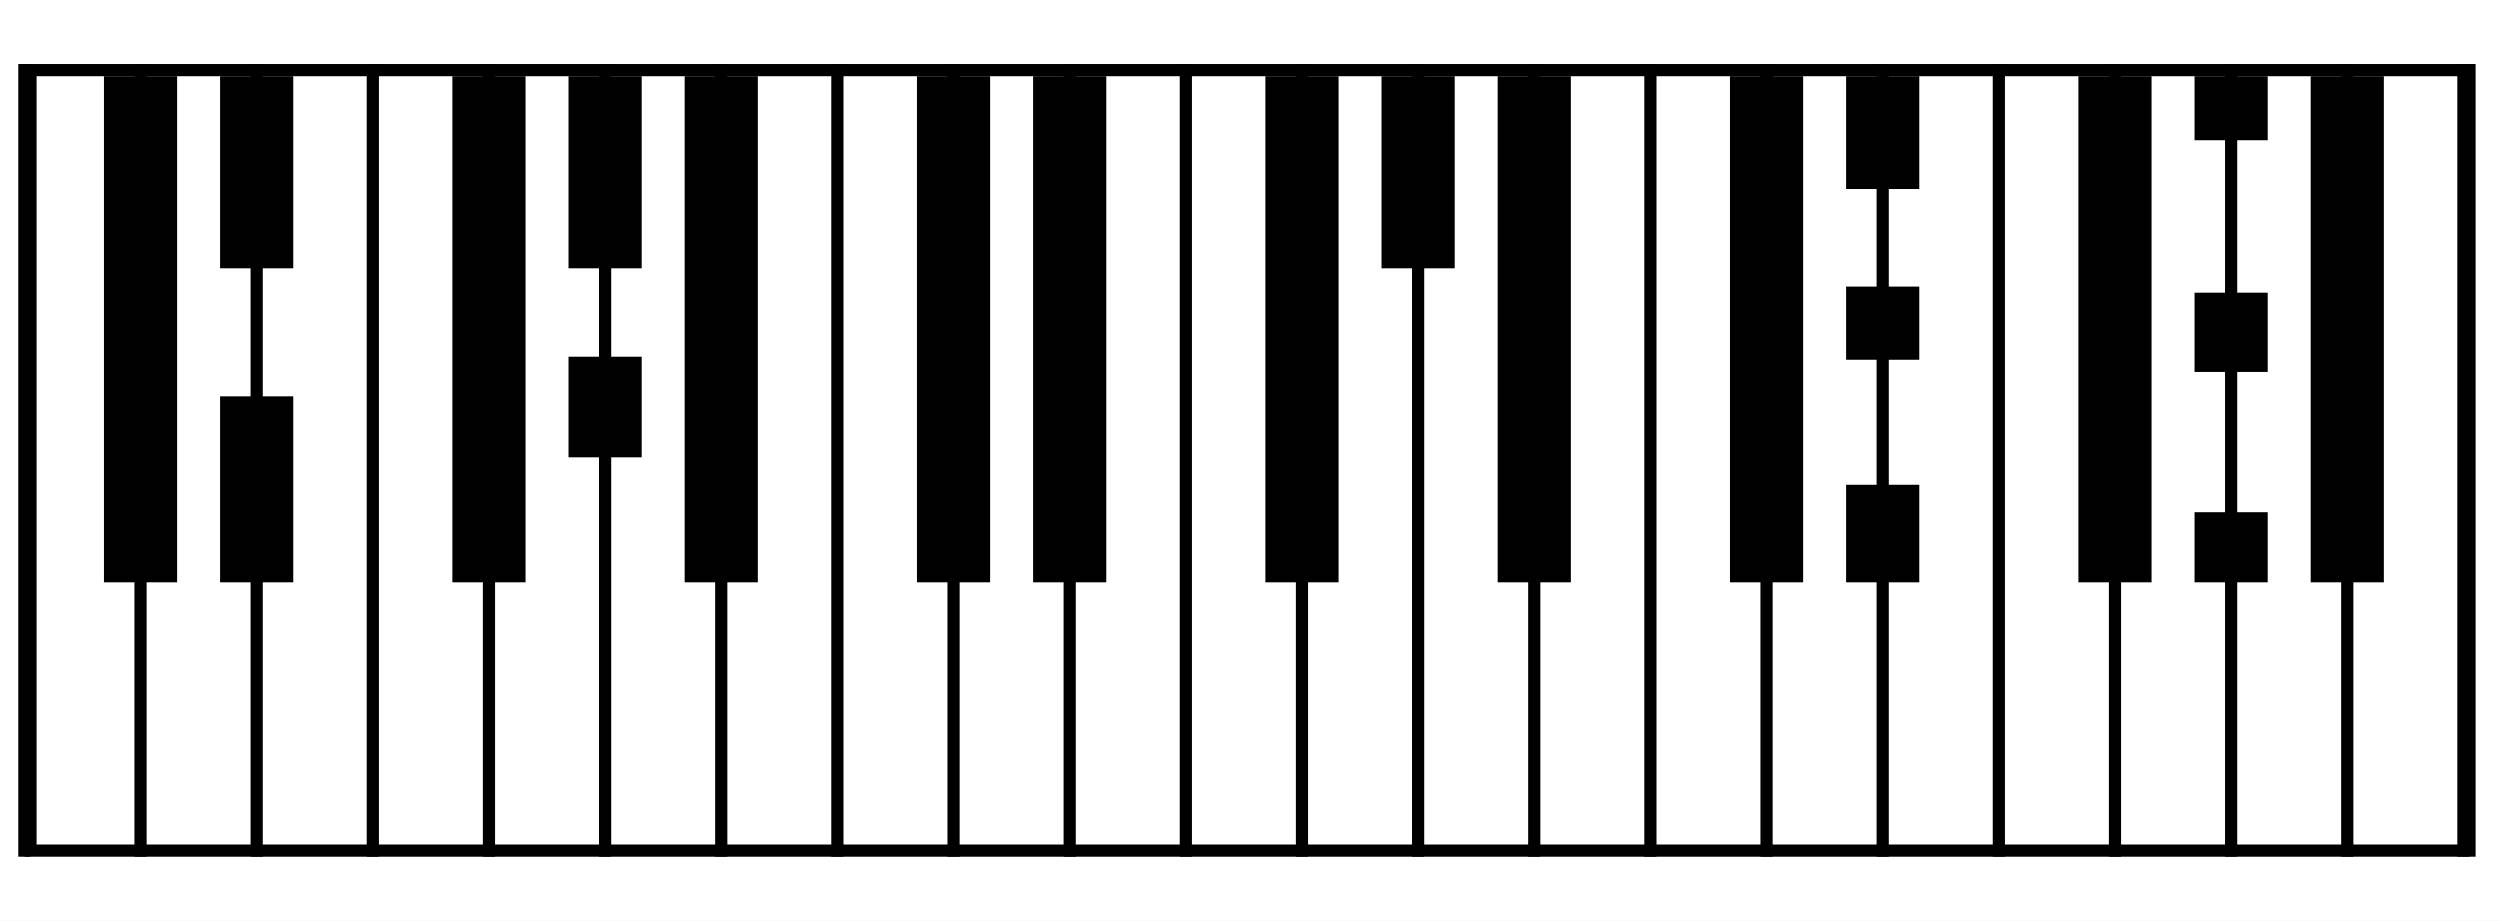
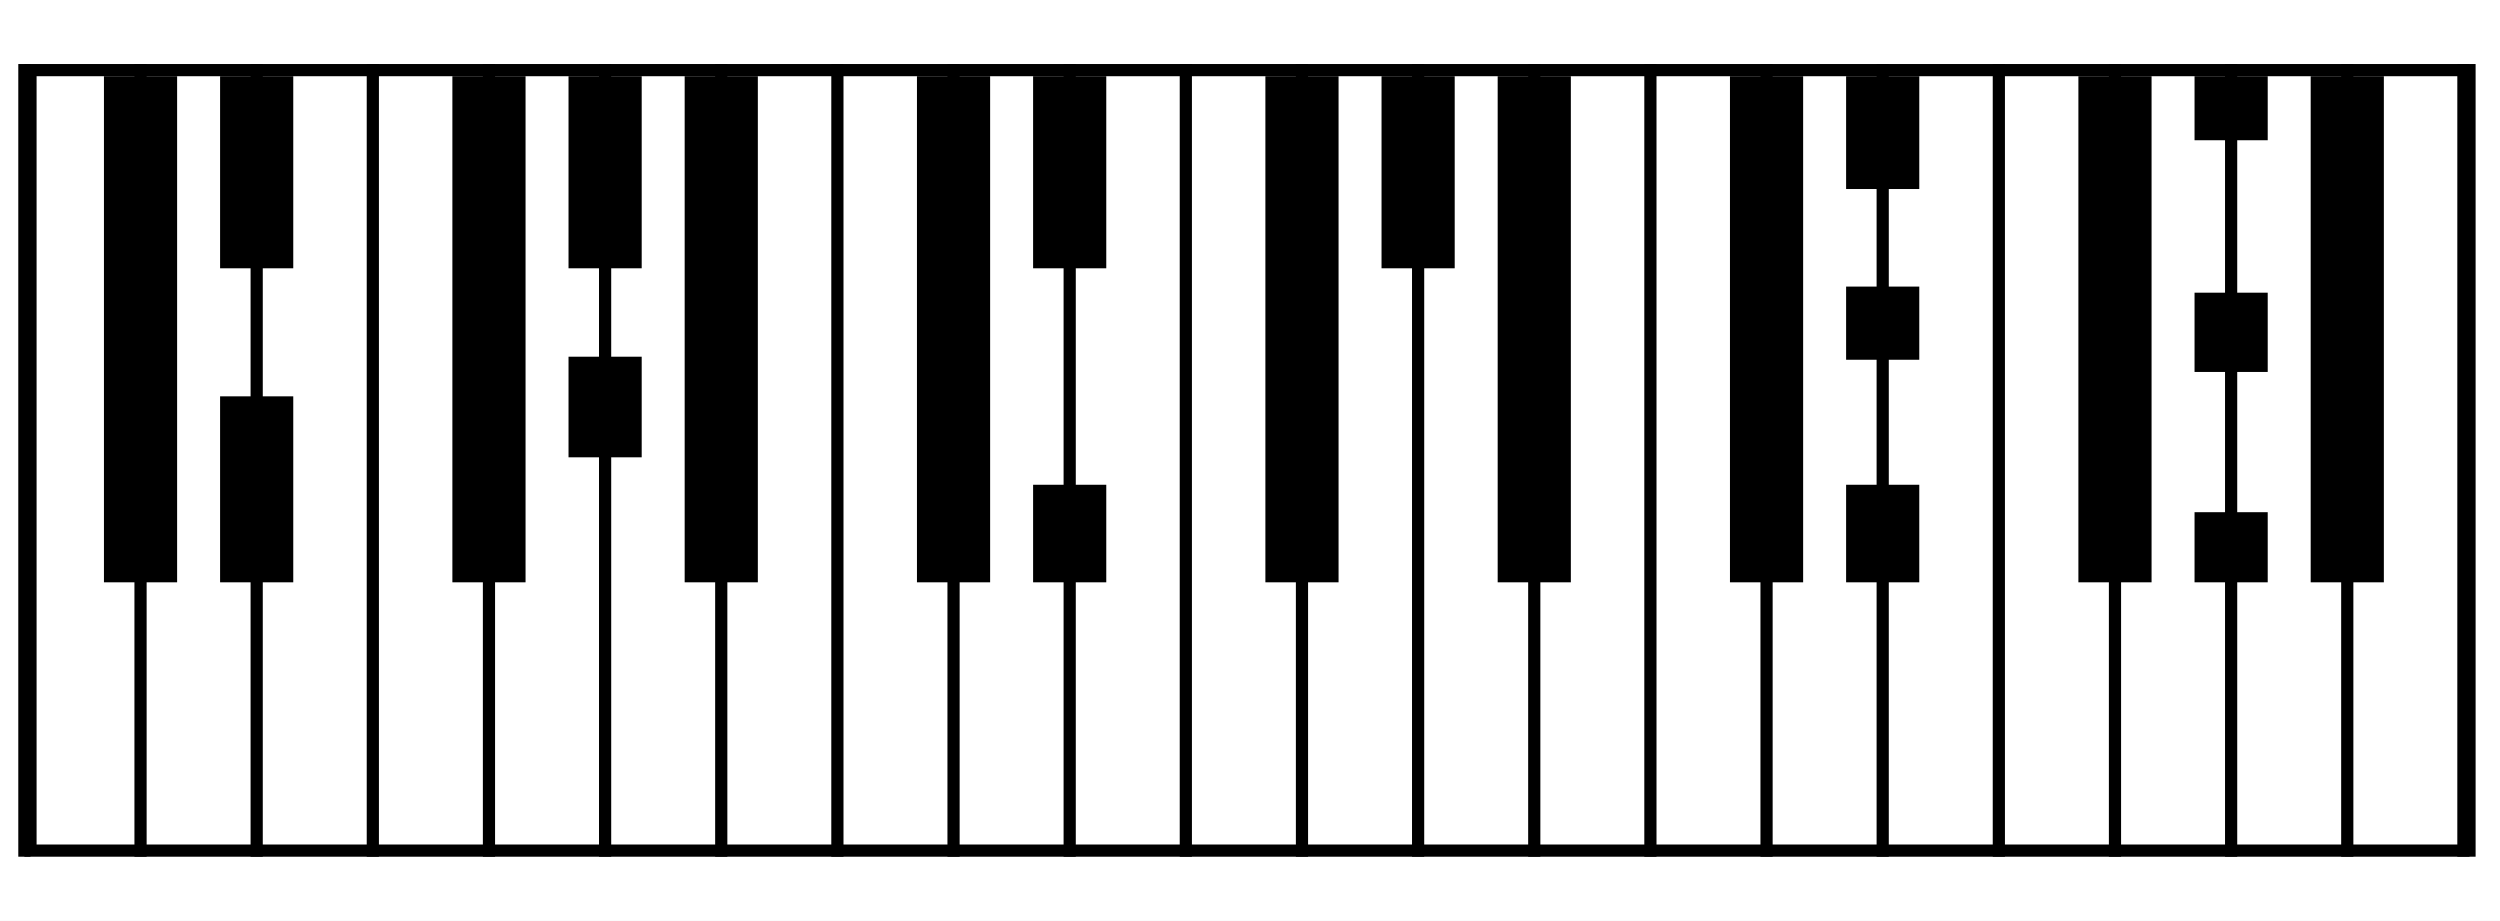
<svg xmlns="http://www.w3.org/2000/svg" viewBox="0 0 820 302" width="820" height="302" role="img" aria-label="Carmen">
  <rect width="820" height="302" fill="#ffffff" />
  <rect x="10.0" y="23.0" width="800" height="256" fill="none" stroke="#000000" stroke-width="4" />
  <line x1="8.000" y1="21" x2="8.000" y2="281" stroke="#000000" stroke-width="4" />
  <line x1="46.095" y1="21" x2="46.095" y2="281" stroke="#000000" stroke-width="4" />
  <line x1="84.190" y1="21" x2="84.190" y2="281" stroke="#000000" stroke-width="4" />
  <line x1="122.286" y1="21" x2="122.286" y2="281" stroke="#000000" stroke-width="4" />
  <line x1="160.381" y1="21" x2="160.381" y2="281" stroke="#000000" stroke-width="4" />
  <line x1="198.476" y1="21" x2="198.476" y2="281" stroke="#000000" stroke-width="4" />
  <line x1="236.571" y1="21" x2="236.571" y2="281" stroke="#000000" stroke-width="4" />
  <line x1="274.667" y1="21" x2="274.667" y2="281" stroke="#000000" stroke-width="4" />
  <line x1="312.762" y1="21" x2="312.762" y2="281" stroke="#000000" stroke-width="4" />
  <line x1="350.857" y1="21" x2="350.857" y2="281" stroke="#000000" stroke-width="4" />
  <line x1="388.952" y1="21" x2="388.952" y2="281" stroke="#000000" stroke-width="4" />
  <line x1="427.048" y1="21" x2="427.048" y2="281" stroke="#000000" stroke-width="4" />
  <line x1="465.143" y1="21" x2="465.143" y2="281" stroke="#000000" stroke-width="4" />
  <line x1="503.238" y1="21" x2="503.238" y2="281" stroke="#000000" stroke-width="4" />
  <line x1="541.333" y1="21" x2="541.333" y2="281" stroke="#000000" stroke-width="4" />
  <line x1="579.429" y1="21" x2="579.429" y2="281" stroke="#000000" stroke-width="4" />
  <line x1="617.524" y1="21" x2="617.524" y2="281" stroke="#000000" stroke-width="4" />
  <line x1="655.619" y1="21" x2="655.619" y2="281" stroke="#000000" stroke-width="4" />
  <line x1="693.714" y1="21" x2="693.714" y2="281" stroke="#000000" stroke-width="4" />
  <line x1="731.810" y1="21" x2="731.810" y2="281" stroke="#000000" stroke-width="4" />
  <line x1="769.905" y1="21" x2="769.905" y2="281" stroke="#000000" stroke-width="4" />
  <line x1="808.000" y1="21" x2="808.000" y2="281" stroke="#000000" stroke-width="4" />
  <rect x="34.095" y="25" width="24" height="166" fill="#000000" />
  <rect x="72.190" y="25" width="24" height="63" fill="#000000" />
  <rect x="72.190" y="130" width="24" height="61" fill="#000000" />
  <rect x="148.381" y="25" width="24" height="166" fill="#000000" />
  <rect x="186.476" y="25" width="24" height="63" fill="#000000" />
  <rect x="186.476" y="117" width="24" height="33" fill="#000000" />
  <rect x="224.571" y="25" width="24" height="166" fill="#000000" />
  <rect x="300.762" y="25" width="24" height="166" fill="#000000" />
-   <rect x="338.857" y="25" width="24" height="166" fill="#000000" />
+   <rect x="338.857" y="25" width="24" height="63" fill="#000000" />
+   <rect x="338.857" y="159" width="24" height="32" fill="#000000" />
  <rect x="415.048" y="25" width="24" height="166" fill="#000000" />
  <rect x="453.143" y="25" width="24" height="63" fill="#000000" />
  <rect x="491.238" y="25" width="24" height="166" fill="#000000" />
  <rect x="567.429" y="25" width="24" height="166" fill="#000000" />
  <rect x="605.524" y="25" width="24" height="37" fill="#000000" />
  <rect x="605.524" y="94" width="24" height="24" fill="#000000" />
  <rect x="605.524" y="159" width="24" height="32" fill="#000000" />
  <rect x="681.714" y="25" width="24" height="166" fill="#000000" />
  <rect x="719.810" y="25" width="24" height="21" fill="#000000" />
  <rect x="719.810" y="96" width="24" height="26" fill="#000000" />
  <rect x="719.810" y="168" width="24" height="23" fill="#000000" />
  <rect x="757.905" y="25" width="24" height="166" fill="#000000" />
</svg>
